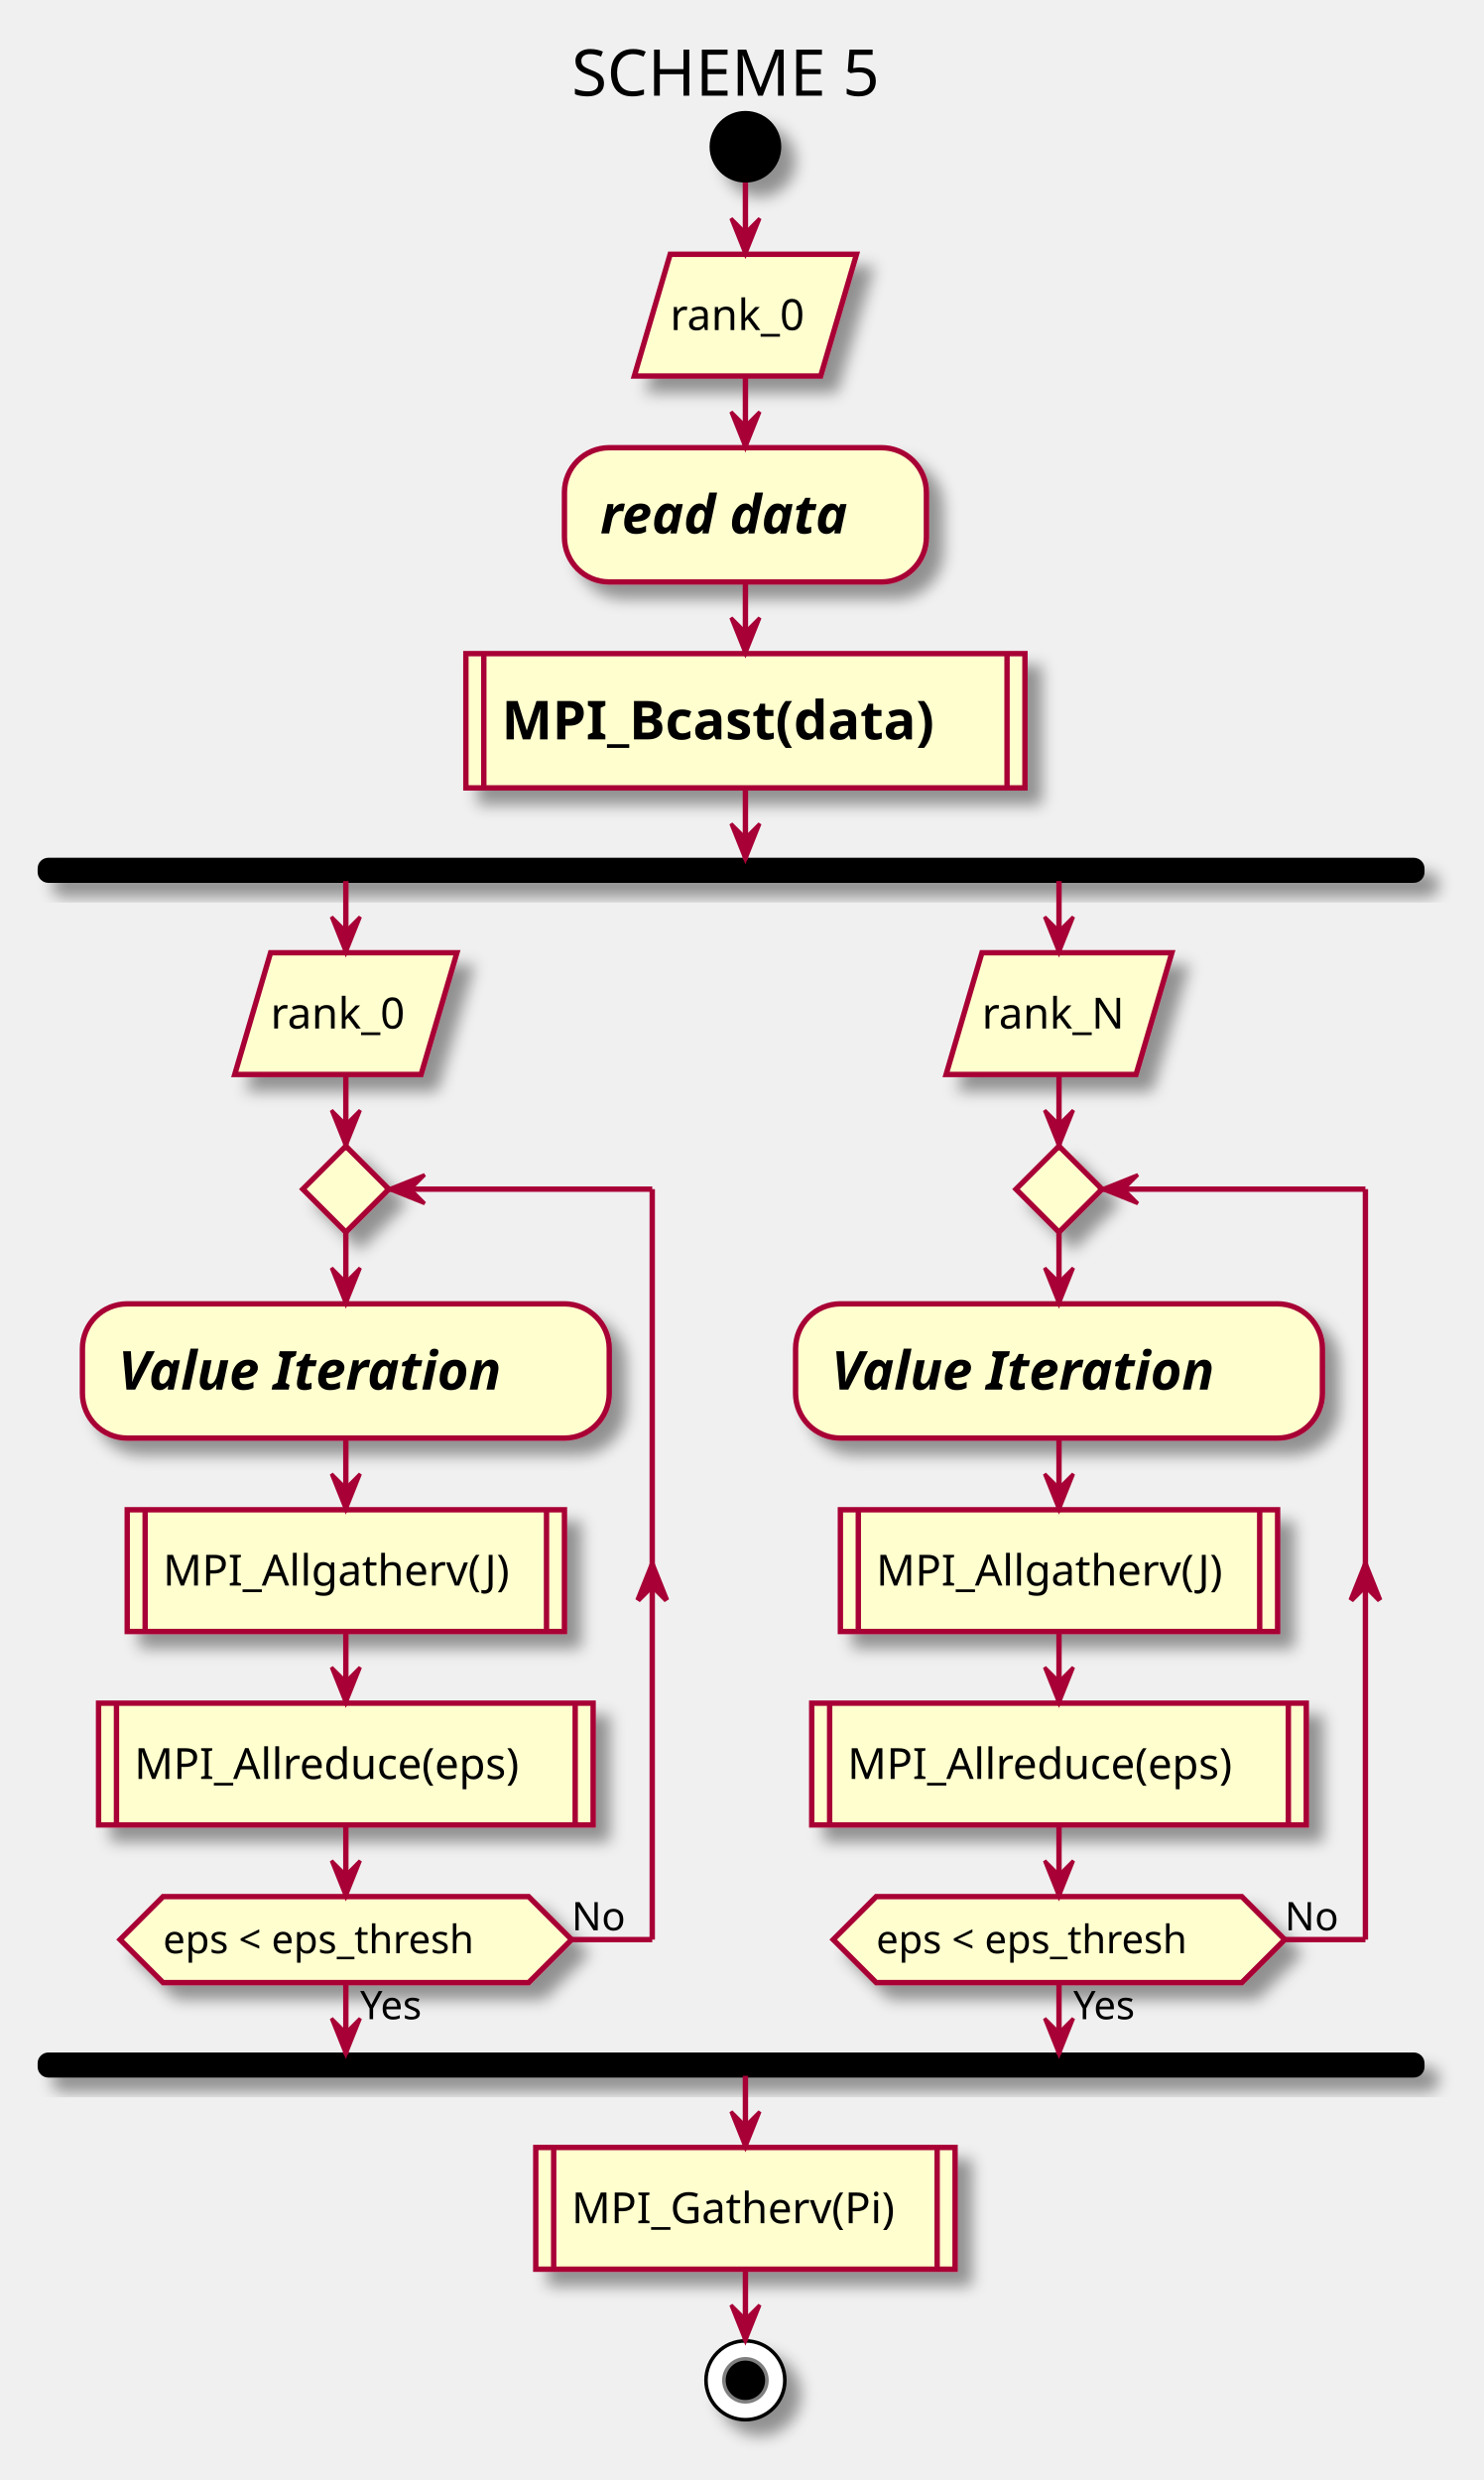
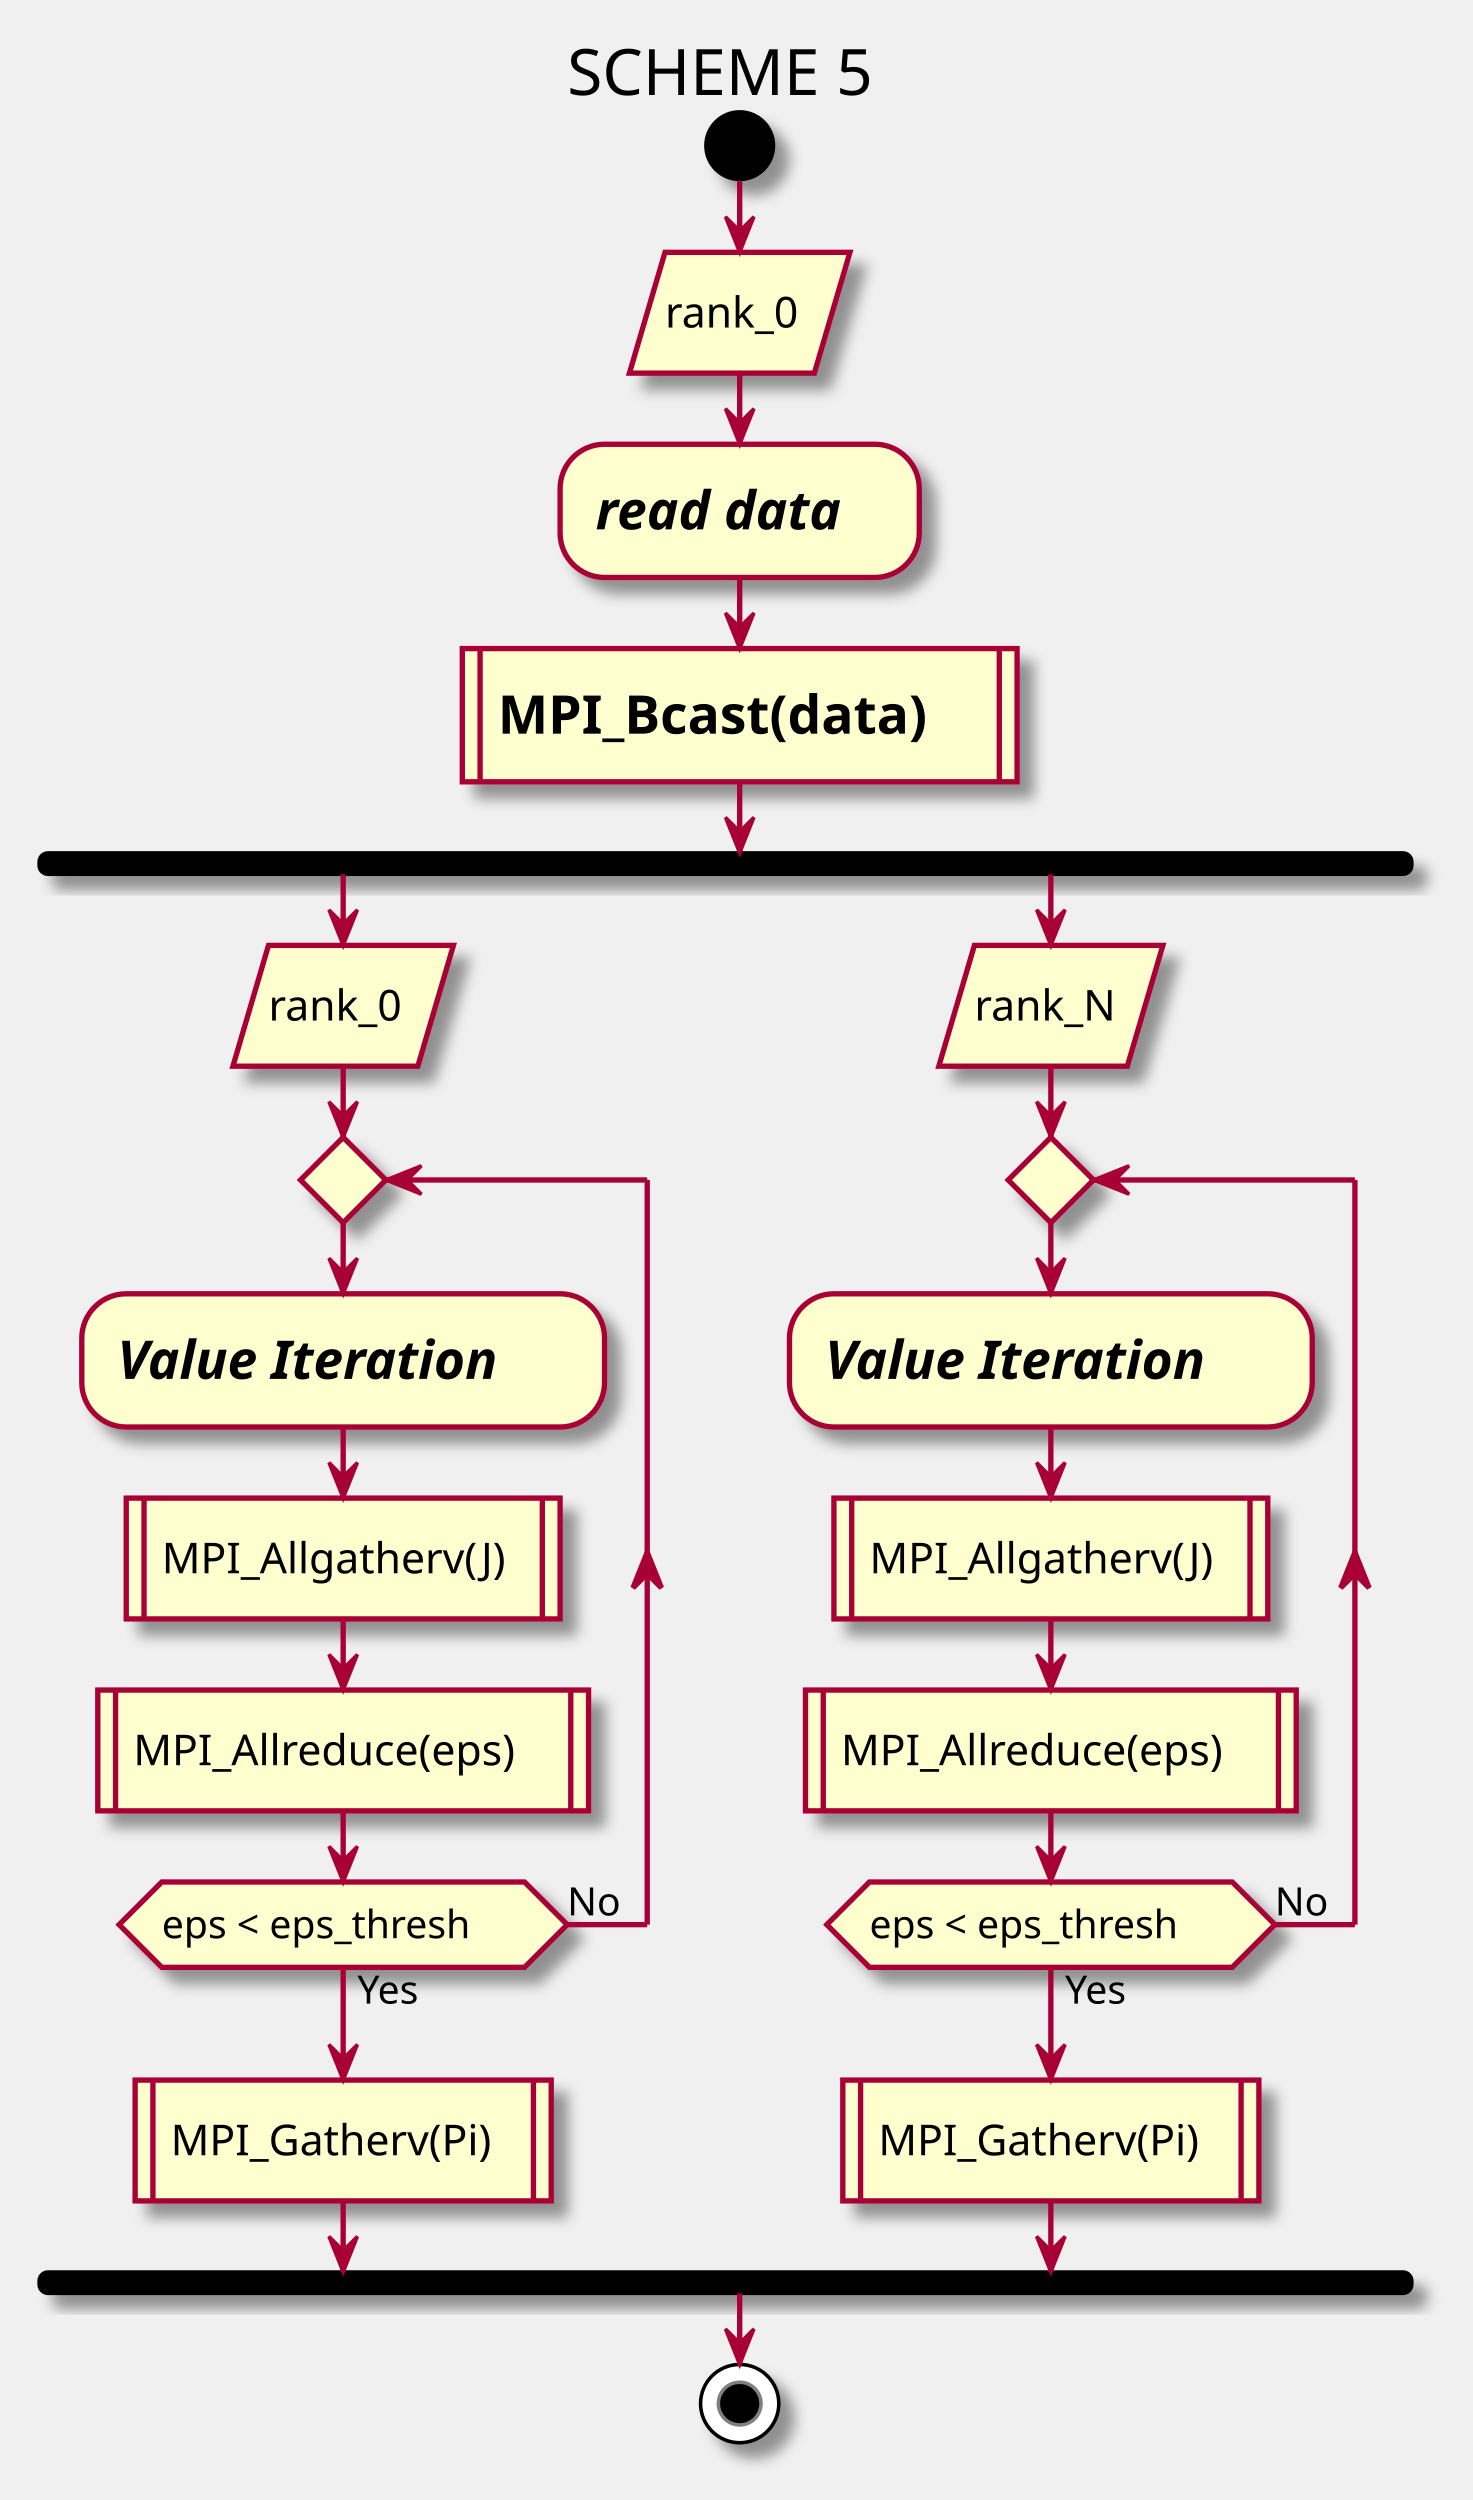
- <svg xmlns="http://www.w3.org/2000/svg" contentScriptType="application/ecmascript" contentStyleType="text/css" height="692px" preserveAspectRatio="none" style="width:414px;height:692px;background:#FFFFFF;" version="1.1" viewBox="0 0 414 692" width="414px" zoomAndPan="magnify">
+ <svg xmlns="http://www.w3.org/2000/svg" contentScriptType="application/ecmascript" contentStyleType="text/css" height="703px" preserveAspectRatio="none" style="width:414px;height:703px;background:#FFFFFF;" version="1.1" viewBox="0 0 414 703" width="414px" zoomAndPan="magnify">
  <defs>
-     <filter height="300%" id="fr545yqvh4ixr" width="300%" x="-1" y="-1">
+     <filter height="300%" id="f2fhpbwgb8ja" width="300%" x="-1" y="-1">
      <feGaussianBlur result="blurOut" stdDeviation="2.0" />
      <feColorMatrix in="blurOut" result="blurOut2" type="matrix" values="0 0 0 0 0 0 0 0 0 0 0 0 0 0 0 0 0 0 .4 0" />
      <feOffset dx="4.0" dy="4.0" in="blurOut2" result="blurOut3" />
      <feBlend in="SourceGraphic" in2="blurOut3" mode="normal" />
    </filter>
  </defs>
  <g>
    <text fill="#000000" font-family="sans-serif" font-size="18" lengthAdjust="spacing" textLength="93" x="159.5" y="26.708">SCHEME 5</text>
-     <ellipse cx="208" cy="40.953" fill="#000000" filter="url(#fr545yqvh4ixr)" rx="10" ry="10" style="stroke:none;stroke-width:1.0;" />
-     <polygon fill="#FEFECE" filter="url(#fr545yqvh4ixr)" points="187,70.953,239,70.953,229,104.922,177,104.922" style="stroke:#A80036;stroke-width:1.5;" />
+     <ellipse cx="208" cy="40.953" fill="#000000" filter="url(#f2fhpbwgb8ja)" rx="10" ry="10" style="stroke:none;stroke-width:1.0;" />
+     <polygon fill="#FEFECE" filter="url(#f2fhpbwgb8ja)" points="187,70.953,239,70.953,229,104.922,177,104.922" style="stroke:#A80036;stroke-width:1.5;" />
    <text fill="#000000" font-family="sans-serif" font-size="12" lengthAdjust="spacing" textLength="42" x="187" y="92.092">rank_0</text>
-     <rect fill="#FEFECE" filter="url(#fr545yqvh4ixr)" height="37.461" rx="12.5" ry="12.5" style="stroke:#A80036;stroke-width:1.5;" width="101" x="157.5" y="124.922" />
+     <rect fill="#FEFECE" filter="url(#f2fhpbwgb8ja)" height="37.461" rx="12.5" ry="12.5" style="stroke:#A80036;stroke-width:1.5;" width="101" x="157.5" y="124.922" />
    <text fill="#000000" font-family="sans-serif" font-size="15" font-style="italic" font-weight="bold" lengthAdjust="spacing" textLength="81" x="167.5" y="148.845">read data</text>
-     <rect fill="#FEFECE" filter="url(#fr545yqvh4ixr)" height="37.461" style="stroke:#A80036;stroke-width:1.5;" width="156" x="130" y="182.383" />
+     <rect fill="#FEFECE" filter="url(#f2fhpbwgb8ja)" height="37.461" style="stroke:#A80036;stroke-width:1.5;" width="156" x="130" y="182.383" />
    <line style="stroke:#A80036;stroke-width:1.5;" x1="135" x2="135" y1="182.383" y2="219.844" />
    <line style="stroke:#A80036;stroke-width:1.5;" x1="281" x2="281" y1="182.383" y2="219.844" />
    <text fill="#000000" font-family="sans-serif" font-size="15" font-weight="bold" lengthAdjust="spacing" textLength="136" x="140" y="206.306">MPI_Bcast(data)</text>
-     <rect fill="#000000" filter="url(#fr545yqvh4ixr)" height="6" rx="2.5" ry="2.5" style="stroke:#000000;stroke-width:1.0;" width="386" x="11" y="239.844" />
-     <polygon fill="#FEFECE" filter="url(#fr545yqvh4ixr)" points="75.5,265.844,127.5,265.844,117.5,299.812,65.5,299.812" style="stroke:#A80036;stroke-width:1.5;" />
+     <rect fill="#000000" filter="url(#f2fhpbwgb8ja)" height="6" rx="2.5" ry="2.5" style="stroke:#000000;stroke-width:1.0;" width="386" x="11" y="239.844" />
+     <polygon fill="#FEFECE" filter="url(#f2fhpbwgb8ja)" points="75.5,265.844,127.5,265.844,117.5,299.812,65.5,299.812" style="stroke:#A80036;stroke-width:1.5;" />
    <text fill="#000000" font-family="sans-serif" font-size="12" lengthAdjust="spacing" textLength="42" x="75.5" y="286.982">rank_0</text>
-     <rect fill="#FEFECE" filter="url(#fr545yqvh4ixr)" height="37.461" rx="12.5" ry="12.5" style="stroke:#A80036;stroke-width:1.5;" width="147" x="23" y="363.812" />
+     <rect fill="#FEFECE" filter="url(#f2fhpbwgb8ja)" height="37.461" rx="12.5" ry="12.5" style="stroke:#A80036;stroke-width:1.5;" width="147" x="23" y="363.812" />
    <text fill="#000000" font-family="sans-serif" font-size="15" font-style="italic" font-weight="bold" lengthAdjust="spacing" textLength="127" x="33" y="387.736">Value Iteration</text>
-     <rect fill="#FEFECE" filter="url(#fr545yqvh4ixr)" height="33.969" style="stroke:#A80036;stroke-width:1.5;" width="122" x="35.5" y="421.273" />
+     <rect fill="#FEFECE" filter="url(#f2fhpbwgb8ja)" height="33.969" style="stroke:#A80036;stroke-width:1.5;" width="122" x="35.5" y="421.273" />
    <line style="stroke:#A80036;stroke-width:1.5;" x1="40.5" x2="40.5" y1="421.273" y2="455.242" />
    <line style="stroke:#A80036;stroke-width:1.5;" x1="152.5" x2="152.5" y1="421.273" y2="455.242" />
    <text fill="#000000" font-family="sans-serif" font-size="12" lengthAdjust="spacing" textLength="102" x="45.5" y="442.412">MPI_Allgatherv(J)</text>
-     <rect fill="#FEFECE" filter="url(#fr545yqvh4ixr)" height="33.969" style="stroke:#A80036;stroke-width:1.5;" width="138" x="27.5" y="475.242" />
+     <rect fill="#FEFECE" filter="url(#f2fhpbwgb8ja)" height="33.969" style="stroke:#A80036;stroke-width:1.5;" width="138" x="27.5" y="475.242" />
    <line style="stroke:#A80036;stroke-width:1.5;" x1="32.5" x2="32.5" y1="475.242" y2="509.211" />
    <line style="stroke:#A80036;stroke-width:1.5;" x1="160.5" x2="160.5" y1="475.242" y2="509.211" />
    <text fill="#000000" font-family="sans-serif" font-size="12" lengthAdjust="spacing" textLength="118" x="37.5" y="496.381">MPI_Allreduce(eps)</text>
-     <polygon fill="#FEFECE" filter="url(#fr545yqvh4ixr)" points="96.5,319.812,108.5,331.812,96.5,343.812,84.5,331.812,96.5,319.812" style="stroke:#A80036;stroke-width:1.5;" />
-     <polygon fill="#FEFECE" filter="url(#fr545yqvh4ixr)" points="45.5,529.211,147.5,529.211,159.5,541.211,147.5,553.211,45.5,553.211,33.5,541.211,45.5,529.211" style="stroke:#A80036;stroke-width:1.5;" />
+     <polygon fill="#FEFECE" filter="url(#f2fhpbwgb8ja)" points="96.5,319.812,108.5,331.812,96.5,343.812,84.5,331.812,96.5,319.812" style="stroke:#A80036;stroke-width:1.5;" />
+     <polygon fill="#FEFECE" filter="url(#f2fhpbwgb8ja)" points="45.5,529.211,147.5,529.211,159.5,541.211,147.5,553.211,45.5,553.211,33.5,541.211,45.5,529.211" style="stroke:#A80036;stroke-width:1.5;" />
    <text fill="#000000" font-family="sans-serif" font-size="11" lengthAdjust="spacing" textLength="21" x="100.5" y="563.421">Yes</text>
    <text fill="#000000" font-family="sans-serif" font-size="11" lengthAdjust="spacing" textLength="102" x="45.5" y="545.019">eps &lt; eps_thresh</text>
    <text fill="#000000" font-family="sans-serif" font-size="11" lengthAdjust="spacing" textLength="15" x="159.5" y="538.617">No</text>
-     <polygon fill="#FEFECE" filter="url(#fr545yqvh4ixr)" points="274,265.844,327,265.844,317,299.812,264,299.812" style="stroke:#A80036;stroke-width:1.5;" />
+     <rect fill="#FEFECE" filter="url(#f2fhpbwgb8ja)" height="33.969" style="stroke:#A80036;stroke-width:1.5;" width="117" x="38" y="584.921" />
+     <line style="stroke:#A80036;stroke-width:1.5;" x1="43" x2="43" y1="584.921" y2="618.89" />
+     <line style="stroke:#A80036;stroke-width:1.5;" x1="150" x2="150" y1="584.921" y2="618.89" />
+     <text fill="#000000" font-family="sans-serif" font-size="12" lengthAdjust="spacing" textLength="97" x="48" y="606.06">MPI_Gatherv(Pi)</text>
+     <polygon fill="#FEFECE" filter="url(#f2fhpbwgb8ja)" points="274,265.844,327,265.844,317,299.812,264,299.812" style="stroke:#A80036;stroke-width:1.5;" />
    <text fill="#000000" font-family="sans-serif" font-size="12" lengthAdjust="spacing" textLength="43" x="274" y="286.982">rank_N</text>
-     <rect fill="#FEFECE" filter="url(#fr545yqvh4ixr)" height="37.461" rx="12.5" ry="12.5" style="stroke:#A80036;stroke-width:1.5;" width="147" x="222" y="363.812" />
+     <rect fill="#FEFECE" filter="url(#f2fhpbwgb8ja)" height="37.461" rx="12.5" ry="12.5" style="stroke:#A80036;stroke-width:1.5;" width="147" x="222" y="363.812" />
    <text fill="#000000" font-family="sans-serif" font-size="15" font-style="italic" font-weight="bold" lengthAdjust="spacing" textLength="127" x="232" y="387.736">Value Iteration</text>
-     <rect fill="#FEFECE" filter="url(#fr545yqvh4ixr)" height="33.969" style="stroke:#A80036;stroke-width:1.5;" width="122" x="234.5" y="421.273" />
+     <rect fill="#FEFECE" filter="url(#f2fhpbwgb8ja)" height="33.969" style="stroke:#A80036;stroke-width:1.5;" width="122" x="234.5" y="421.273" />
    <line style="stroke:#A80036;stroke-width:1.5;" x1="239.5" x2="239.5" y1="421.273" y2="455.242" />
    <line style="stroke:#A80036;stroke-width:1.5;" x1="351.5" x2="351.5" y1="421.273" y2="455.242" />
    <text fill="#000000" font-family="sans-serif" font-size="12" lengthAdjust="spacing" textLength="102" x="244.5" y="442.412">MPI_Allgatherv(J)</text>
-     <rect fill="#FEFECE" filter="url(#fr545yqvh4ixr)" height="33.969" style="stroke:#A80036;stroke-width:1.5;" width="138" x="226.5" y="475.242" />
+     <rect fill="#FEFECE" filter="url(#f2fhpbwgb8ja)" height="33.969" style="stroke:#A80036;stroke-width:1.5;" width="138" x="226.5" y="475.242" />
    <line style="stroke:#A80036;stroke-width:1.5;" x1="231.5" x2="231.5" y1="475.242" y2="509.211" />
    <line style="stroke:#A80036;stroke-width:1.5;" x1="359.5" x2="359.5" y1="475.242" y2="509.211" />
    <text fill="#000000" font-family="sans-serif" font-size="12" lengthAdjust="spacing" textLength="118" x="236.5" y="496.381">MPI_Allreduce(eps)</text>
-     <polygon fill="#FEFECE" filter="url(#fr545yqvh4ixr)" points="295.5,319.812,307.5,331.812,295.5,343.812,283.5,331.812,295.5,319.812" style="stroke:#A80036;stroke-width:1.5;" />
-     <polygon fill="#FEFECE" filter="url(#fr545yqvh4ixr)" points="244.5,529.211,346.5,529.211,358.5,541.211,346.5,553.211,244.5,553.211,232.5,541.211,244.5,529.211" style="stroke:#A80036;stroke-width:1.5;" />
+     <polygon fill="#FEFECE" filter="url(#f2fhpbwgb8ja)" points="295.5,319.812,307.5,331.812,295.5,343.812,283.5,331.812,295.5,319.812" style="stroke:#A80036;stroke-width:1.5;" />
+     <polygon fill="#FEFECE" filter="url(#f2fhpbwgb8ja)" points="244.5,529.211,346.5,529.211,358.5,541.211,346.5,553.211,244.5,553.211,232.5,541.211,244.5,529.211" style="stroke:#A80036;stroke-width:1.5;" />
    <text fill="#000000" font-family="sans-serif" font-size="11" lengthAdjust="spacing" textLength="21" x="299.5" y="563.421">Yes</text>
    <text fill="#000000" font-family="sans-serif" font-size="11" lengthAdjust="spacing" textLength="102" x="244.5" y="545.019">eps &lt; eps_thresh</text>
    <text fill="#000000" font-family="sans-serif" font-size="11" lengthAdjust="spacing" textLength="15" x="358.5" y="538.617">No</text>
-     <rect fill="#000000" filter="url(#fr545yqvh4ixr)" height="6" rx="2.5" ry="2.5" style="stroke:#000000;stroke-width:1.0;" width="386" x="11" y="573.211" />
-     <rect fill="#FEFECE" filter="url(#fr545yqvh4ixr)" height="33.969" style="stroke:#A80036;stroke-width:1.5;" width="117" x="149.5" y="599.211" />
-     <line style="stroke:#A80036;stroke-width:1.5;" x1="154.5" x2="154.5" y1="599.211" y2="633.18" />
-     <line style="stroke:#A80036;stroke-width:1.5;" x1="261.5" x2="261.5" y1="599.211" y2="633.18" />
-     <text fill="#000000" font-family="sans-serif" font-size="12" lengthAdjust="spacing" textLength="97" x="159.5" y="620.35">MPI_Gatherv(Pi)</text>
-     <ellipse cx="208" cy="664.18" fill="#FFFFFF" filter="url(#fr545yqvh4ixr)" rx="11" ry="11" style="stroke:#000000;stroke-width:1.0;" />
-     <ellipse cx="208" cy="664.18" fill="#000000" rx="6" ry="6" style="stroke:#7F7F7F;stroke-width:1.0;" />
+     <rect fill="#FEFECE" filter="url(#f2fhpbwgb8ja)" height="33.969" style="stroke:#A80036;stroke-width:1.5;" width="117" x="237" y="584.921" />
+     <line style="stroke:#A80036;stroke-width:1.5;" x1="242" x2="242" y1="584.921" y2="618.89" />
+     <line style="stroke:#A80036;stroke-width:1.5;" x1="349" x2="349" y1="584.921" y2="618.89" />
+     <text fill="#000000" font-family="sans-serif" font-size="12" lengthAdjust="spacing" textLength="97" x="247" y="606.06">MPI_Gatherv(Pi)</text>
+     <rect fill="#000000" filter="url(#f2fhpbwgb8ja)" height="6" rx="2.5" ry="2.5" style="stroke:#000000;stroke-width:1.0;" width="386" x="11" y="638.89" />
+     <ellipse cx="208" cy="675.89" fill="#FFFFFF" filter="url(#f2fhpbwgb8ja)" rx="11" ry="11" style="stroke:#000000;stroke-width:1.0;" />
+     <ellipse cx="208" cy="675.89" fill="#000000" rx="6" ry="6" style="stroke:#7F7F7F;stroke-width:1.0;" />
    <line style="stroke:#A80036;stroke-width:1.5;" x1="208" x2="208" y1="50.953" y2="70.953" />
    <polygon fill="#A80036" points="204,60.953,208,70.953,212,60.953,208,64.953" style="stroke:#A80036;stroke-width:1.0;" />
    <line style="stroke:#A80036;stroke-width:1.5;" x1="208" x2="208" y1="104.922" y2="124.922" />
    <polygon fill="#A80036" points="204,114.922,208,124.922,212,114.922,208,118.922" style="stroke:#A80036;stroke-width:1.0;" />
    <line style="stroke:#A80036;stroke-width:1.5;" x1="208" x2="208" y1="162.383" y2="182.383" />
    <polygon fill="#A80036" points="204,172.383,208,182.383,212,172.383,208,176.383" style="stroke:#A80036;stroke-width:1.0;" />
    <line style="stroke:#A80036;stroke-width:1.5;" x1="96.5" x2="96.5" y1="401.273" y2="421.273" />
    <polygon fill="#A80036" points="92.5,411.273,96.5,421.273,100.5,411.273,96.5,415.273" style="stroke:#A80036;stroke-width:1.0;" />
    <line style="stroke:#A80036;stroke-width:1.5;" x1="96.5" x2="96.5" y1="455.242" y2="475.242" />
    <polygon fill="#A80036" points="92.5,465.242,96.5,475.242,100.5,465.242,96.5,469.242" style="stroke:#A80036;stroke-width:1.0;" />
    <line style="stroke:#A80036;stroke-width:1.5;" x1="96.5" x2="96.5" y1="343.812" y2="363.812" />
    <polygon fill="#A80036" points="92.5,353.812,96.5,363.812,100.5,353.812,96.5,357.812" style="stroke:#A80036;stroke-width:1.0;" />
    <line style="stroke:#A80036;stroke-width:1.5;" x1="159.5" x2="182" y1="541.211" y2="541.211" />
    <polygon fill="#A80036" points="178,446.512,182,436.512,186,446.512,182,442.512" style="stroke:#A80036;stroke-width:1.5;" />
    <line style="stroke:#A80036;stroke-width:1.5;" x1="182" x2="182" y1="331.812" y2="541.211" />
    <line style="stroke:#A80036;stroke-width:1.5;" x1="182" x2="108.5" y1="331.812" y2="331.812" />
    <polygon fill="#A80036" points="118.5,327.812,108.5,331.812,118.5,335.812,114.5,331.812" style="stroke:#A80036;stroke-width:1.0;" />
    <line style="stroke:#A80036;stroke-width:1.5;" x1="96.5" x2="96.5" y1="509.211" y2="529.211" />
    <polygon fill="#A80036" points="92.5,519.211,96.5,529.211,100.5,519.211,96.5,523.211" style="stroke:#A80036;stroke-width:1.0;" />
    <line style="stroke:#A80036;stroke-width:1.5;" x1="96.5" x2="96.5" y1="299.812" y2="319.812" />
    <polygon fill="#A80036" points="92.5,309.812,96.5,319.812,100.5,309.812,96.5,313.812" style="stroke:#A80036;stroke-width:1.0;" />
+     <line style="stroke:#A80036;stroke-width:1.5;" x1="96.5" x2="96.5" y1="553.211" y2="584.921" />
+     <polygon fill="#A80036" points="92.5,574.921,96.5,584.921,100.5,574.921,96.5,578.921" style="stroke:#A80036;stroke-width:1.0;" />
    <line style="stroke:#A80036;stroke-width:1.5;" x1="295.5" x2="295.5" y1="401.273" y2="421.273" />
    <polygon fill="#A80036" points="291.5,411.273,295.5,421.273,299.5,411.273,295.5,415.273" style="stroke:#A80036;stroke-width:1.0;" />
    <line style="stroke:#A80036;stroke-width:1.5;" x1="295.5" x2="295.5" y1="455.242" y2="475.242" />
    <polygon fill="#A80036" points="291.5,465.242,295.5,475.242,299.5,465.242,295.5,469.242" style="stroke:#A80036;stroke-width:1.0;" />
    <line style="stroke:#A80036;stroke-width:1.5;" x1="295.5" x2="295.5" y1="343.812" y2="363.812" />
    <polygon fill="#A80036" points="291.5,353.812,295.5,363.812,299.5,353.812,295.5,357.812" style="stroke:#A80036;stroke-width:1.0;" />
    <line style="stroke:#A80036;stroke-width:1.5;" x1="358.5" x2="381" y1="541.211" y2="541.211" />
    <polygon fill="#A80036" points="377,446.512,381,436.512,385,446.512,381,442.512" style="stroke:#A80036;stroke-width:1.5;" />
    <line style="stroke:#A80036;stroke-width:1.5;" x1="381" x2="381" y1="331.812" y2="541.211" />
    <line style="stroke:#A80036;stroke-width:1.5;" x1="381" x2="307.5" y1="331.812" y2="331.812" />
    <polygon fill="#A80036" points="317.5,327.812,307.5,331.812,317.5,335.812,313.5,331.812" style="stroke:#A80036;stroke-width:1.0;" />
    <line style="stroke:#A80036;stroke-width:1.5;" x1="295.5" x2="295.5" y1="509.211" y2="529.211" />
    <polygon fill="#A80036" points="291.5,519.211,295.5,529.211,299.5,519.211,295.5,523.211" style="stroke:#A80036;stroke-width:1.0;" />
    <line style="stroke:#A80036;stroke-width:1.5;" x1="295.5" x2="295.5" y1="299.812" y2="319.812" />
    <polygon fill="#A80036" points="291.5,309.812,295.5,319.812,299.5,309.812,295.5,313.812" style="stroke:#A80036;stroke-width:1.0;" />
+     <line style="stroke:#A80036;stroke-width:1.5;" x1="295.5" x2="295.5" y1="553.211" y2="584.921" />
+     <polygon fill="#A80036" points="291.5,574.921,295.5,584.921,299.5,574.921,295.5,578.921" style="stroke:#A80036;stroke-width:1.0;" />
    <line style="stroke:#A80036;stroke-width:1.5;" x1="96.5" x2="96.5" y1="245.844" y2="265.844" />
    <polygon fill="#A80036" points="92.5,255.844,96.5,265.844,100.5,255.844,96.5,259.844" style="stroke:#A80036;stroke-width:1.0;" />
    <line style="stroke:#A80036;stroke-width:1.5;" x1="295.5" x2="295.5" y1="245.844" y2="265.844" />
    <polygon fill="#A80036" points="291.5,255.844,295.5,265.844,299.5,255.844,295.5,259.844" style="stroke:#A80036;stroke-width:1.0;" />
-     <line style="stroke:#A80036;stroke-width:1.5;" x1="96.5" x2="96.5" y1="553.211" y2="573.211" />
-     <polygon fill="#A80036" points="92.5,563.211,96.5,573.211,100.5,563.211,96.5,567.211" style="stroke:#A80036;stroke-width:1.0;" />
-     <line style="stroke:#A80036;stroke-width:1.5;" x1="295.5" x2="295.5" y1="553.211" y2="573.211" />
-     <polygon fill="#A80036" points="291.5,563.211,295.5,573.211,299.5,563.211,295.5,567.211" style="stroke:#A80036;stroke-width:1.0;" />
+     <line style="stroke:#A80036;stroke-width:1.5;" x1="96.5" x2="96.5" y1="618.89" y2="638.89" />
+     <polygon fill="#A80036" points="92.5,628.89,96.5,638.89,100.5,628.89,96.5,632.89" style="stroke:#A80036;stroke-width:1.0;" />
+     <line style="stroke:#A80036;stroke-width:1.5;" x1="295.5" x2="295.5" y1="618.89" y2="638.89" />
+     <polygon fill="#A80036" points="291.5,628.89,295.5,638.89,299.5,628.89,295.5,632.89" style="stroke:#A80036;stroke-width:1.0;" />
    <line style="stroke:#A80036;stroke-width:1.5;" x1="208" x2="208" y1="219.844" y2="239.844" />
    <polygon fill="#A80036" points="204,229.844,208,239.844,212,229.844,208,233.844" style="stroke:#A80036;stroke-width:1.0;" />
-     <line style="stroke:#A80036;stroke-width:1.5;" x1="208" x2="208" y1="579.211" y2="599.211" />
-     <polygon fill="#A80036" points="204,589.211,208,599.211,212,589.211,208,593.211" style="stroke:#A80036;stroke-width:1.0;" />
-     <line style="stroke:#A80036;stroke-width:1.5;" x1="208" x2="208" y1="633.18" y2="653.18" />
-     <polygon fill="#A80036" points="204,643.18,208,653.18,212,643.18,208,647.18" style="stroke:#A80036;stroke-width:1.0;" />
+     <line style="stroke:#A80036;stroke-width:1.5;" x1="208" x2="208" y1="644.89" y2="664.89" />
+     <polygon fill="#A80036" points="204,654.89,208,664.89,212,654.89,208,658.89" style="stroke:#A80036;stroke-width:1.0;" />
  </g>
</svg>
